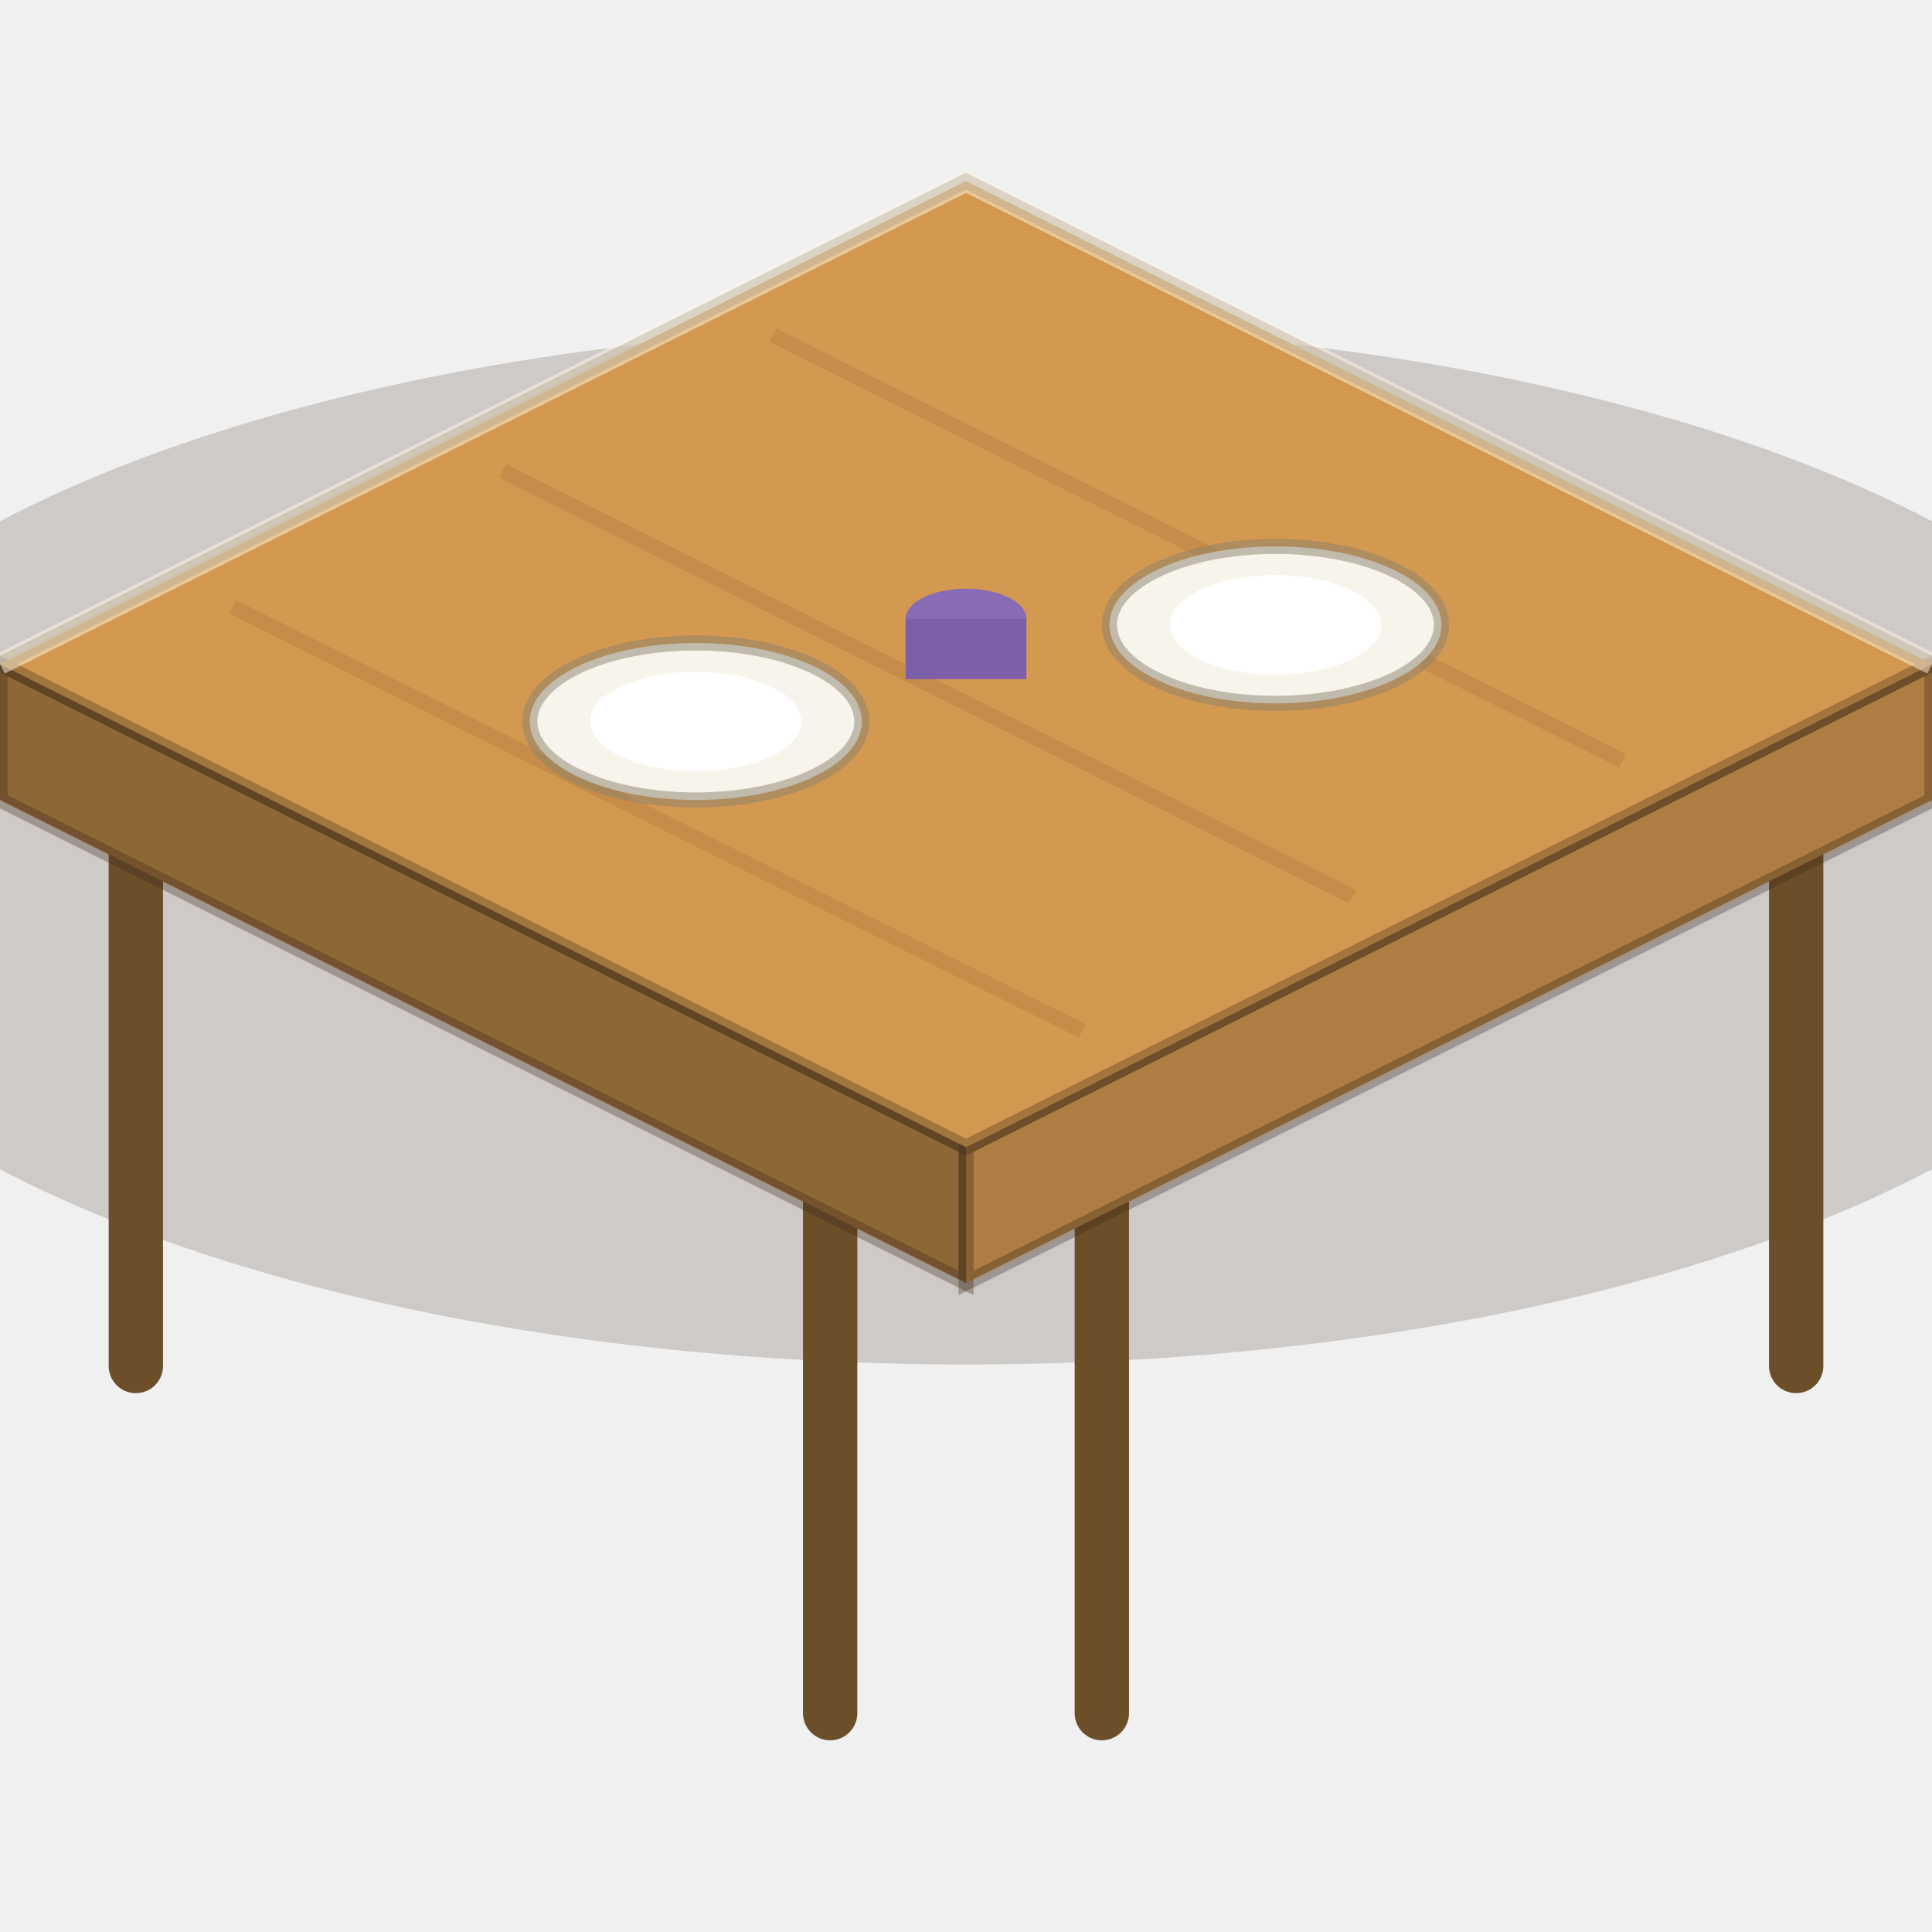
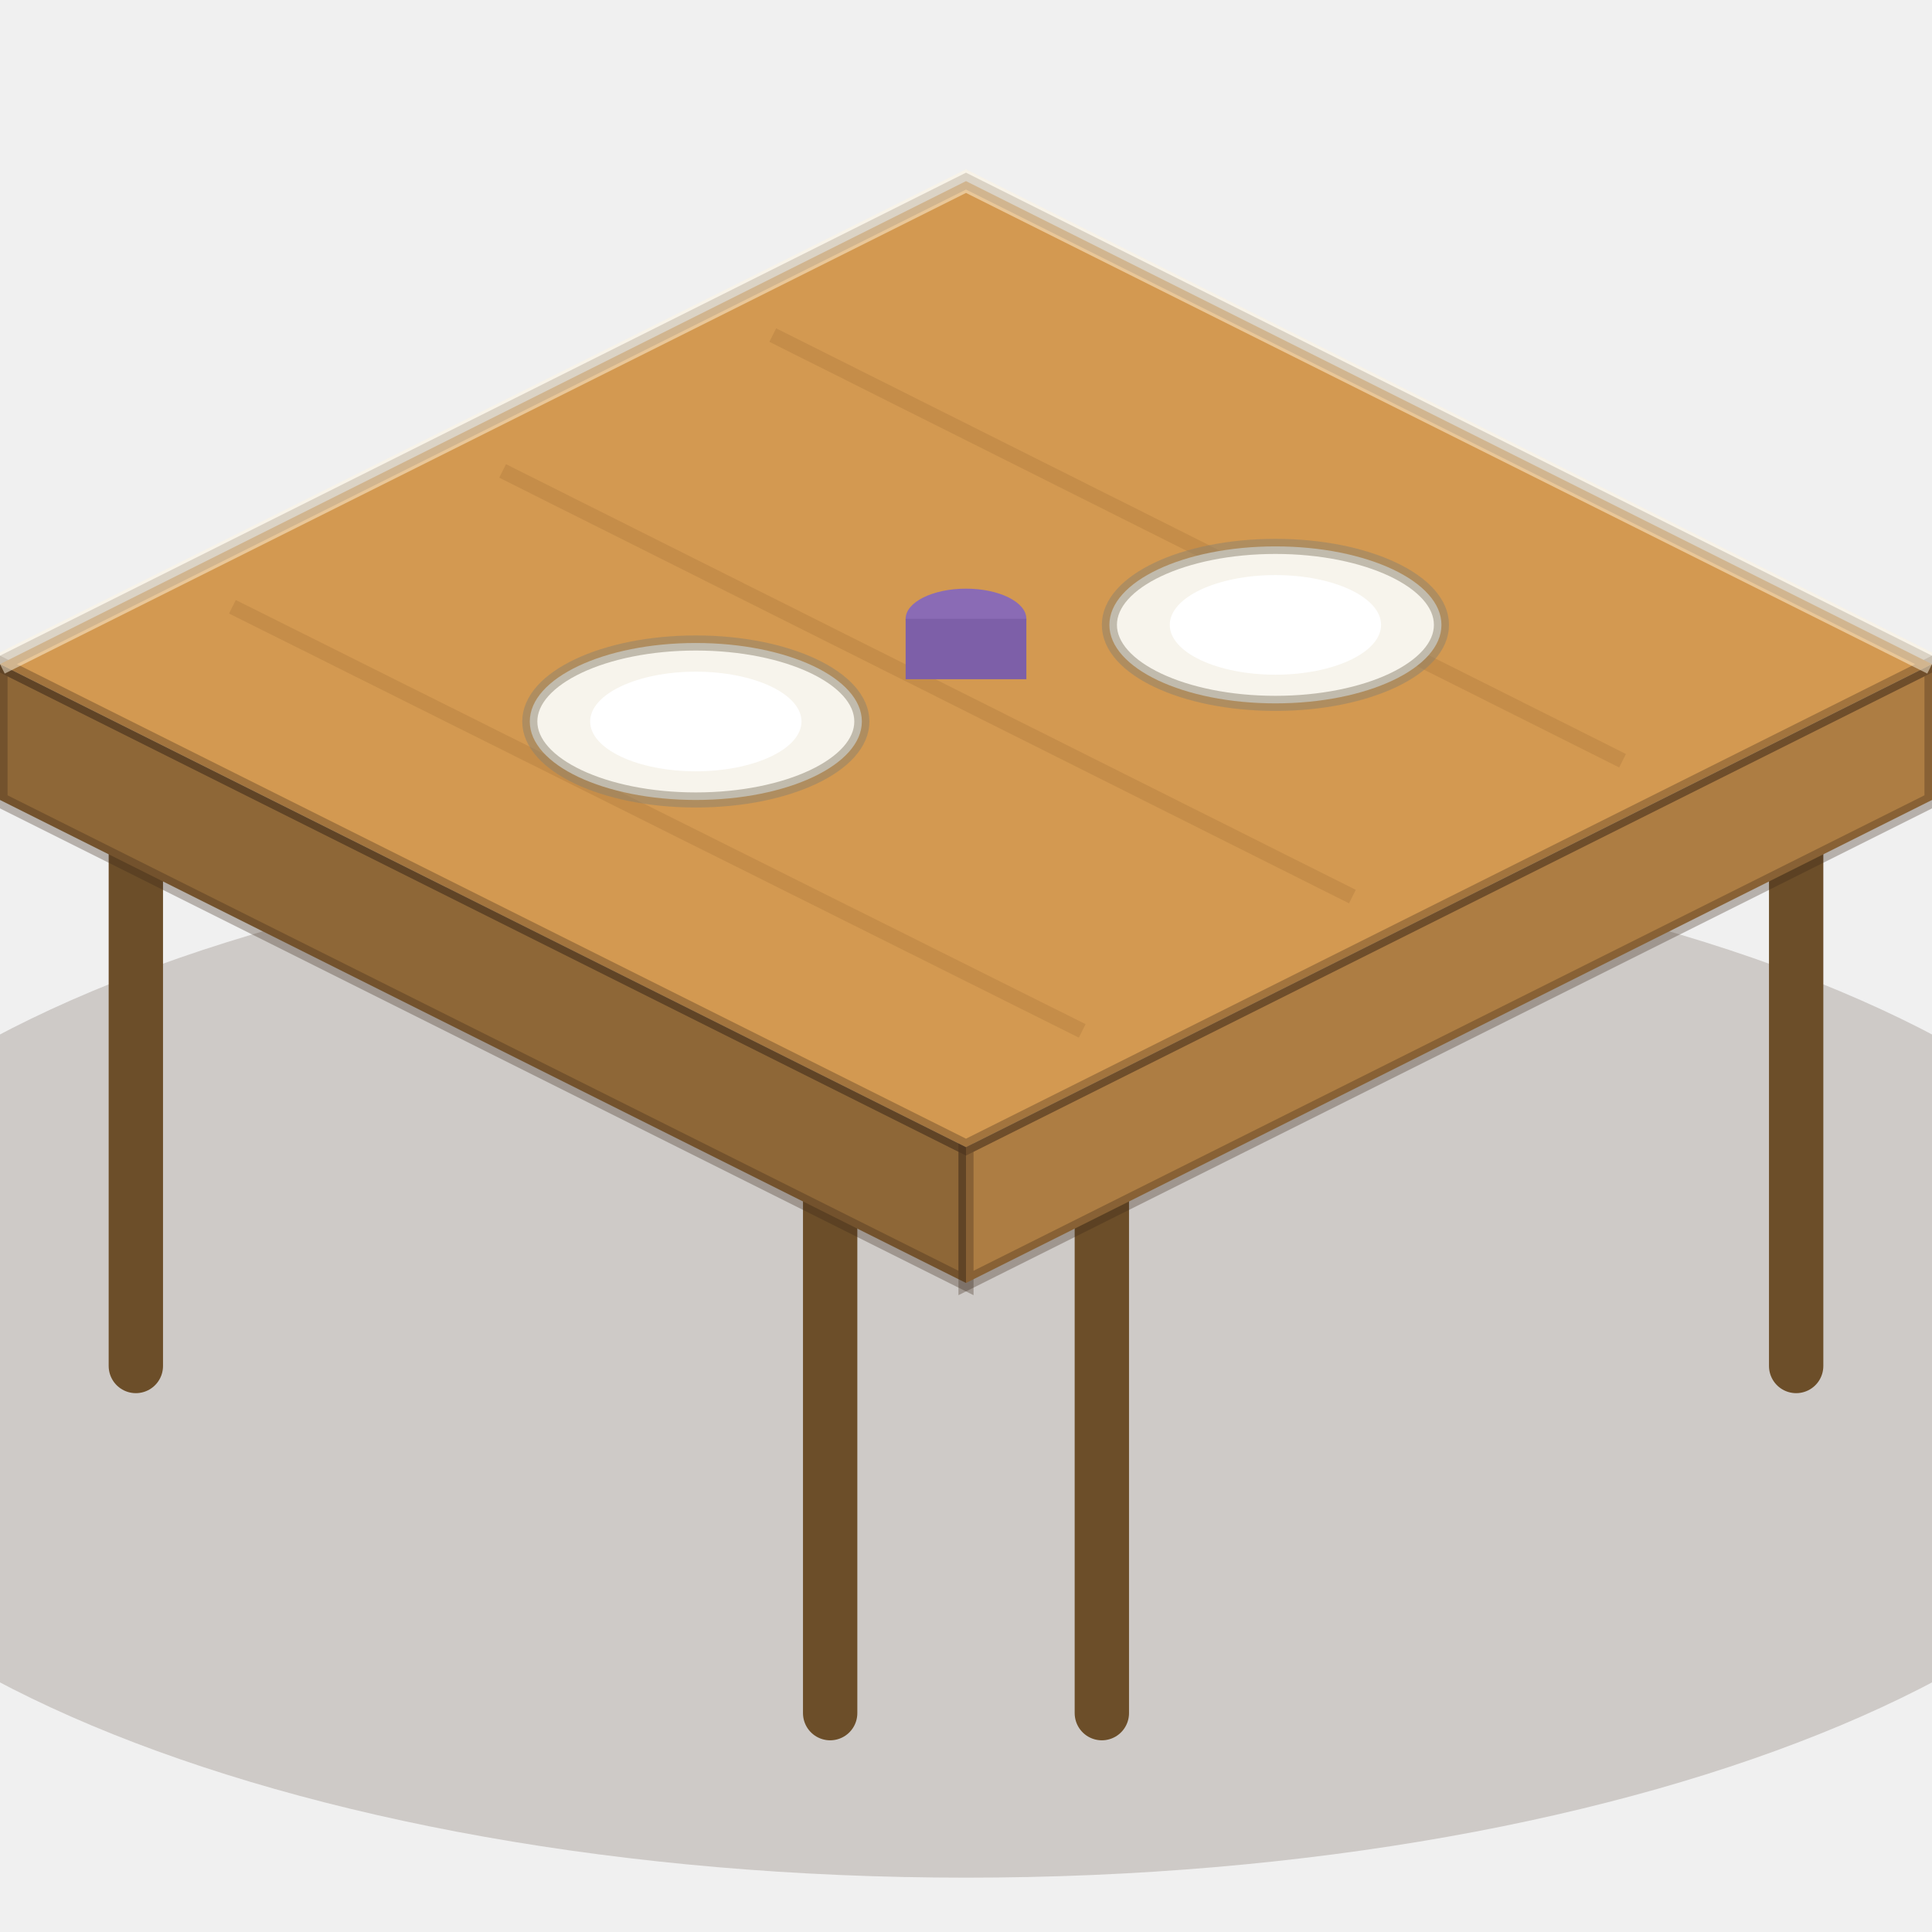
<svg xmlns="http://www.w3.org/2000/svg" width="128" height="128" viewBox="0 0 128 128">
-   <ellipse cx="64" cy="56" rx="81.9" ry="34.4" fill="rgba(58,40,22,.19)" />
+   <ellipse cx="64" cy="90" rx="81.9" ry="34.4" fill="rgba(58,40,22,.19)" />
  <line x1="119.0" y1="56.5" x2="119.0" y2="90.5" stroke="#6c4e29" stroke-width="3.6" stroke-linecap="round" />
  <line x1="73.0" y1="79.5" x2="73.0" y2="113.5" stroke="#6c4e29" stroke-width="3.6" stroke-linecap="round" />
  <line x1="9.0" y1="56.5" x2="9.0" y2="90.5" stroke="#6c4e29" stroke-width="3.6" stroke-linecap="round" />
  <line x1="55.0" y1="79.5" x2="55.0" y2="113.5" stroke="#6c4e29" stroke-width="3.6" stroke-linecap="round" />
  <polygon points="0,44 64,76 64,85 0,53" fill="#8e6737" stroke="rgba(58,40,22,.32)" stroke-width="1" />
  <polygon points="128,44 64,76 64,85 128,53" fill="#ad7d43" stroke="rgba(58,40,22,.32)" stroke-width="1" />
  <polygon points="64,12 128,44 64,76 0,44" fill="#d39951" stroke="rgba(58,40,22,.32)" stroke-width="1" />
  <line x1="15.4" y1="40.2" x2="71.7" y2="68.3" stroke="rgba(120,80,32,.16)" stroke-width="1" />
  <line x1="33.3" y1="31.2" x2="89.6" y2="59.4" stroke="rgba(120,80,32,.16)" stroke-width="1" />
  <line x1="51.2" y1="22.2" x2="107.5" y2="50.4" stroke="rgba(120,80,32,.16)" stroke-width="1" />
  <ellipse cx="46.1" cy="47.8" rx="11" ry="5.2" fill="#f7f4ec" stroke="rgba(140,130,110,.5)" stroke-width="1" />
  <ellipse cx="46.1" cy="47.8" rx="7" ry="3.3" fill="#ffffff" />
  <ellipse cx="84.5" cy="41.4" rx="11" ry="5.2" fill="#f7f4ec" stroke="rgba(140,130,110,.5)" stroke-width="1" />
  <ellipse cx="84.5" cy="41.4" rx="7" ry="3.3" fill="#ffffff" />
  <ellipse cx="64.0" cy="41.0" rx="4" ry="2" fill="#8a6bb5" />
  <rect x="60.0" y="41.0" width="8" height="4" fill="#7d5fa8" />
  <polyline points="0,44 64,12 128,44" fill="none" stroke="rgba(255,246,224,.5)" stroke-width="1.4" />
</svg>
